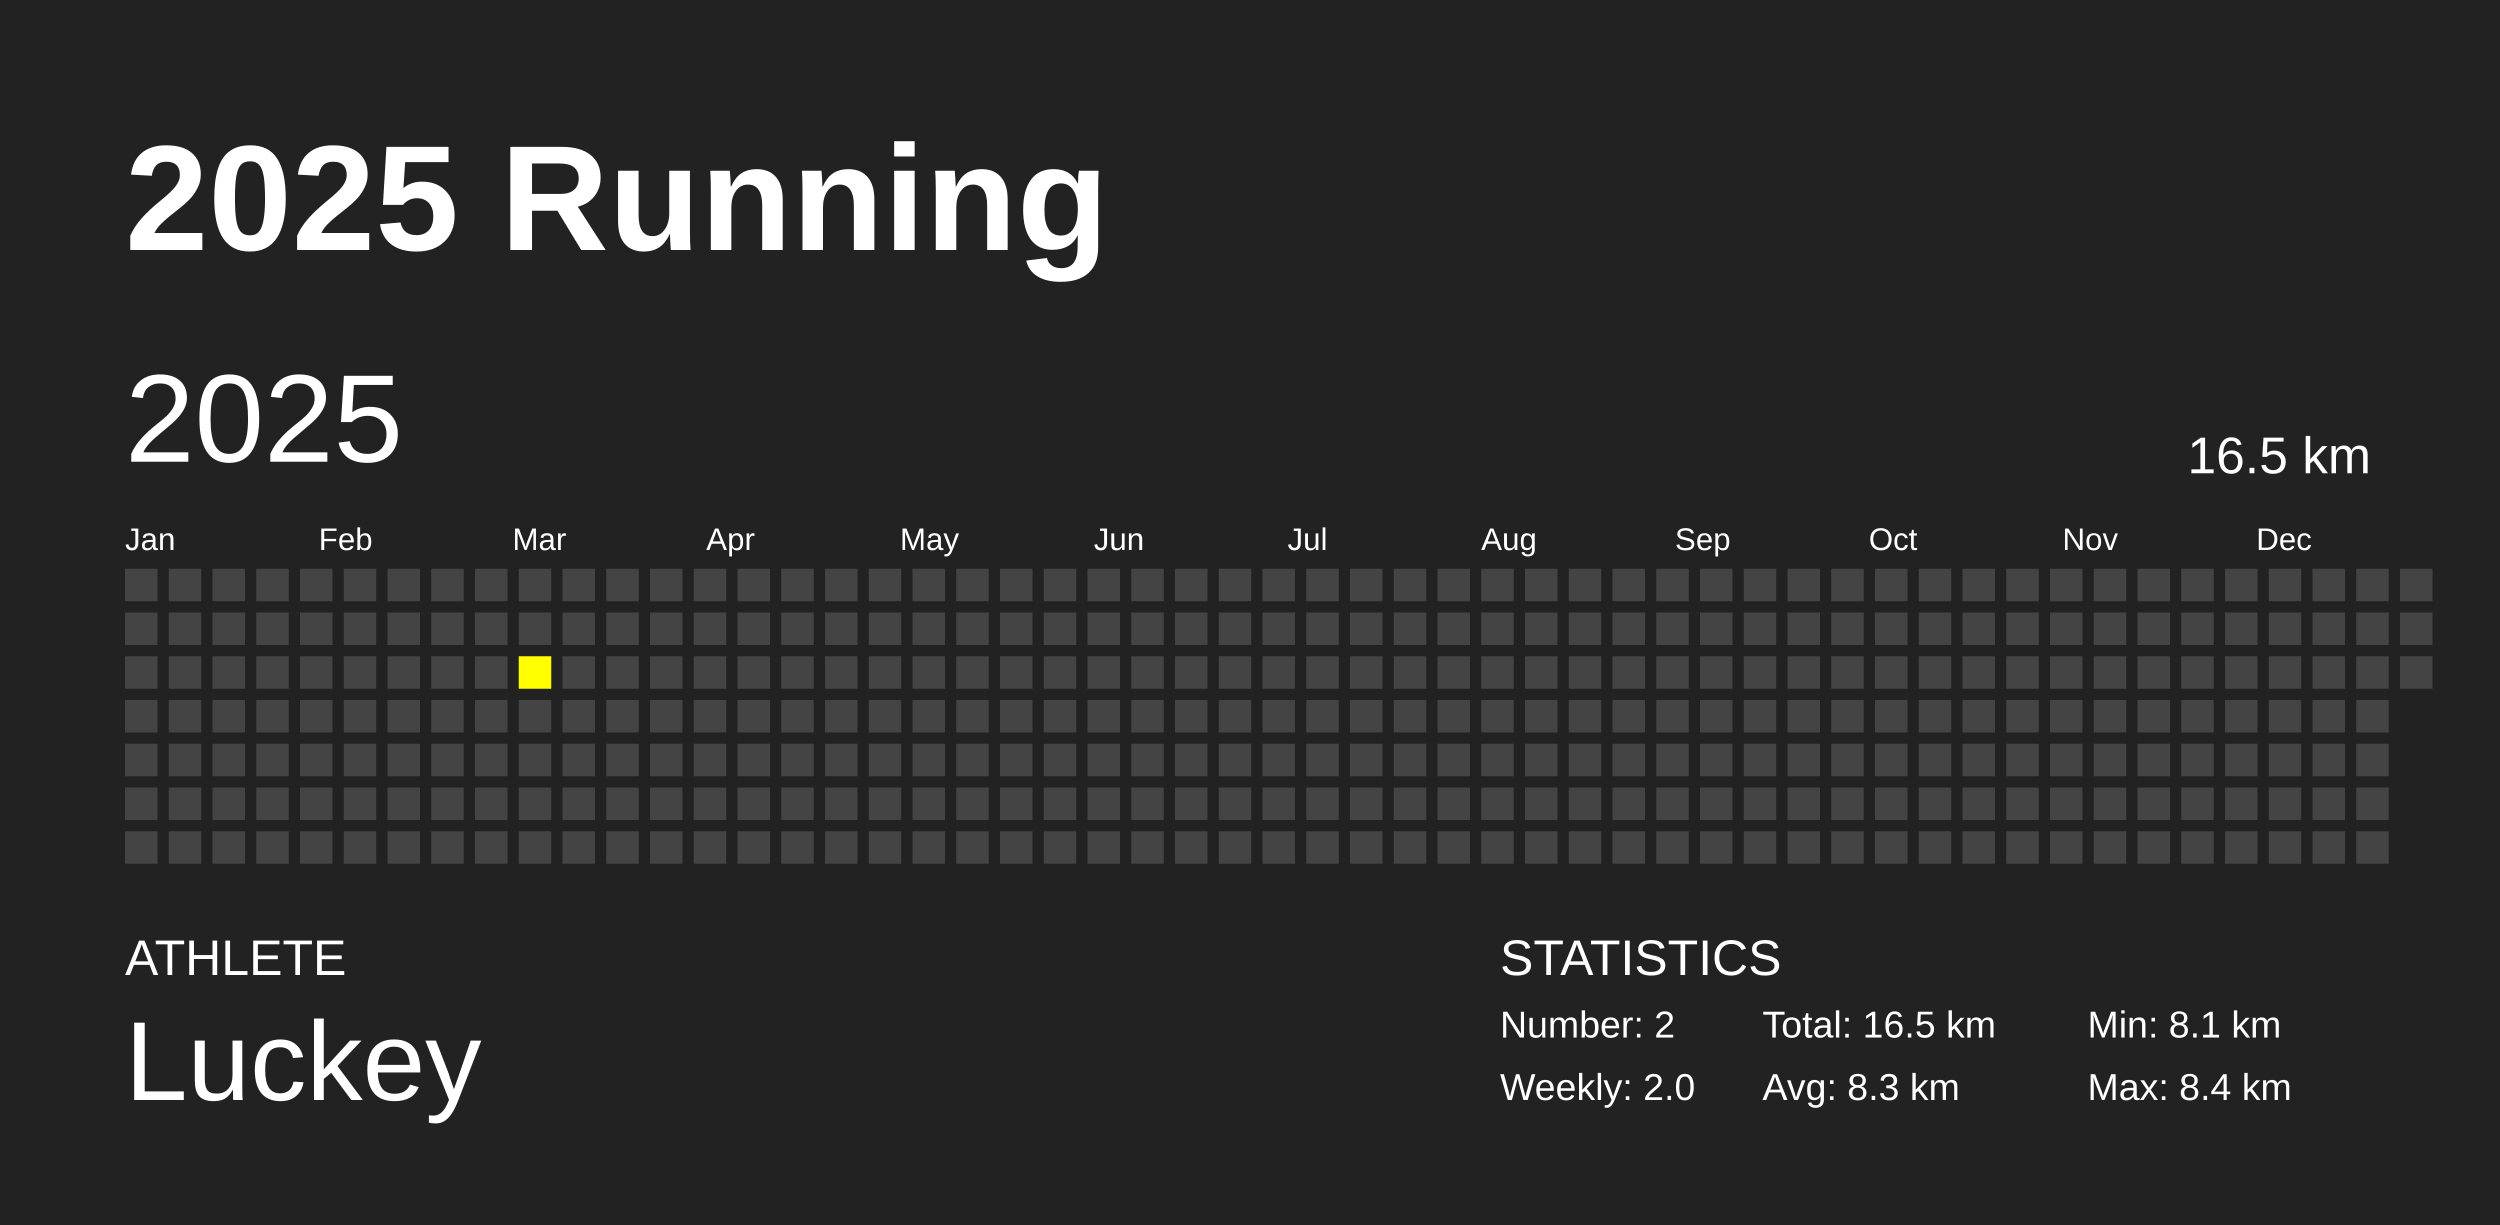
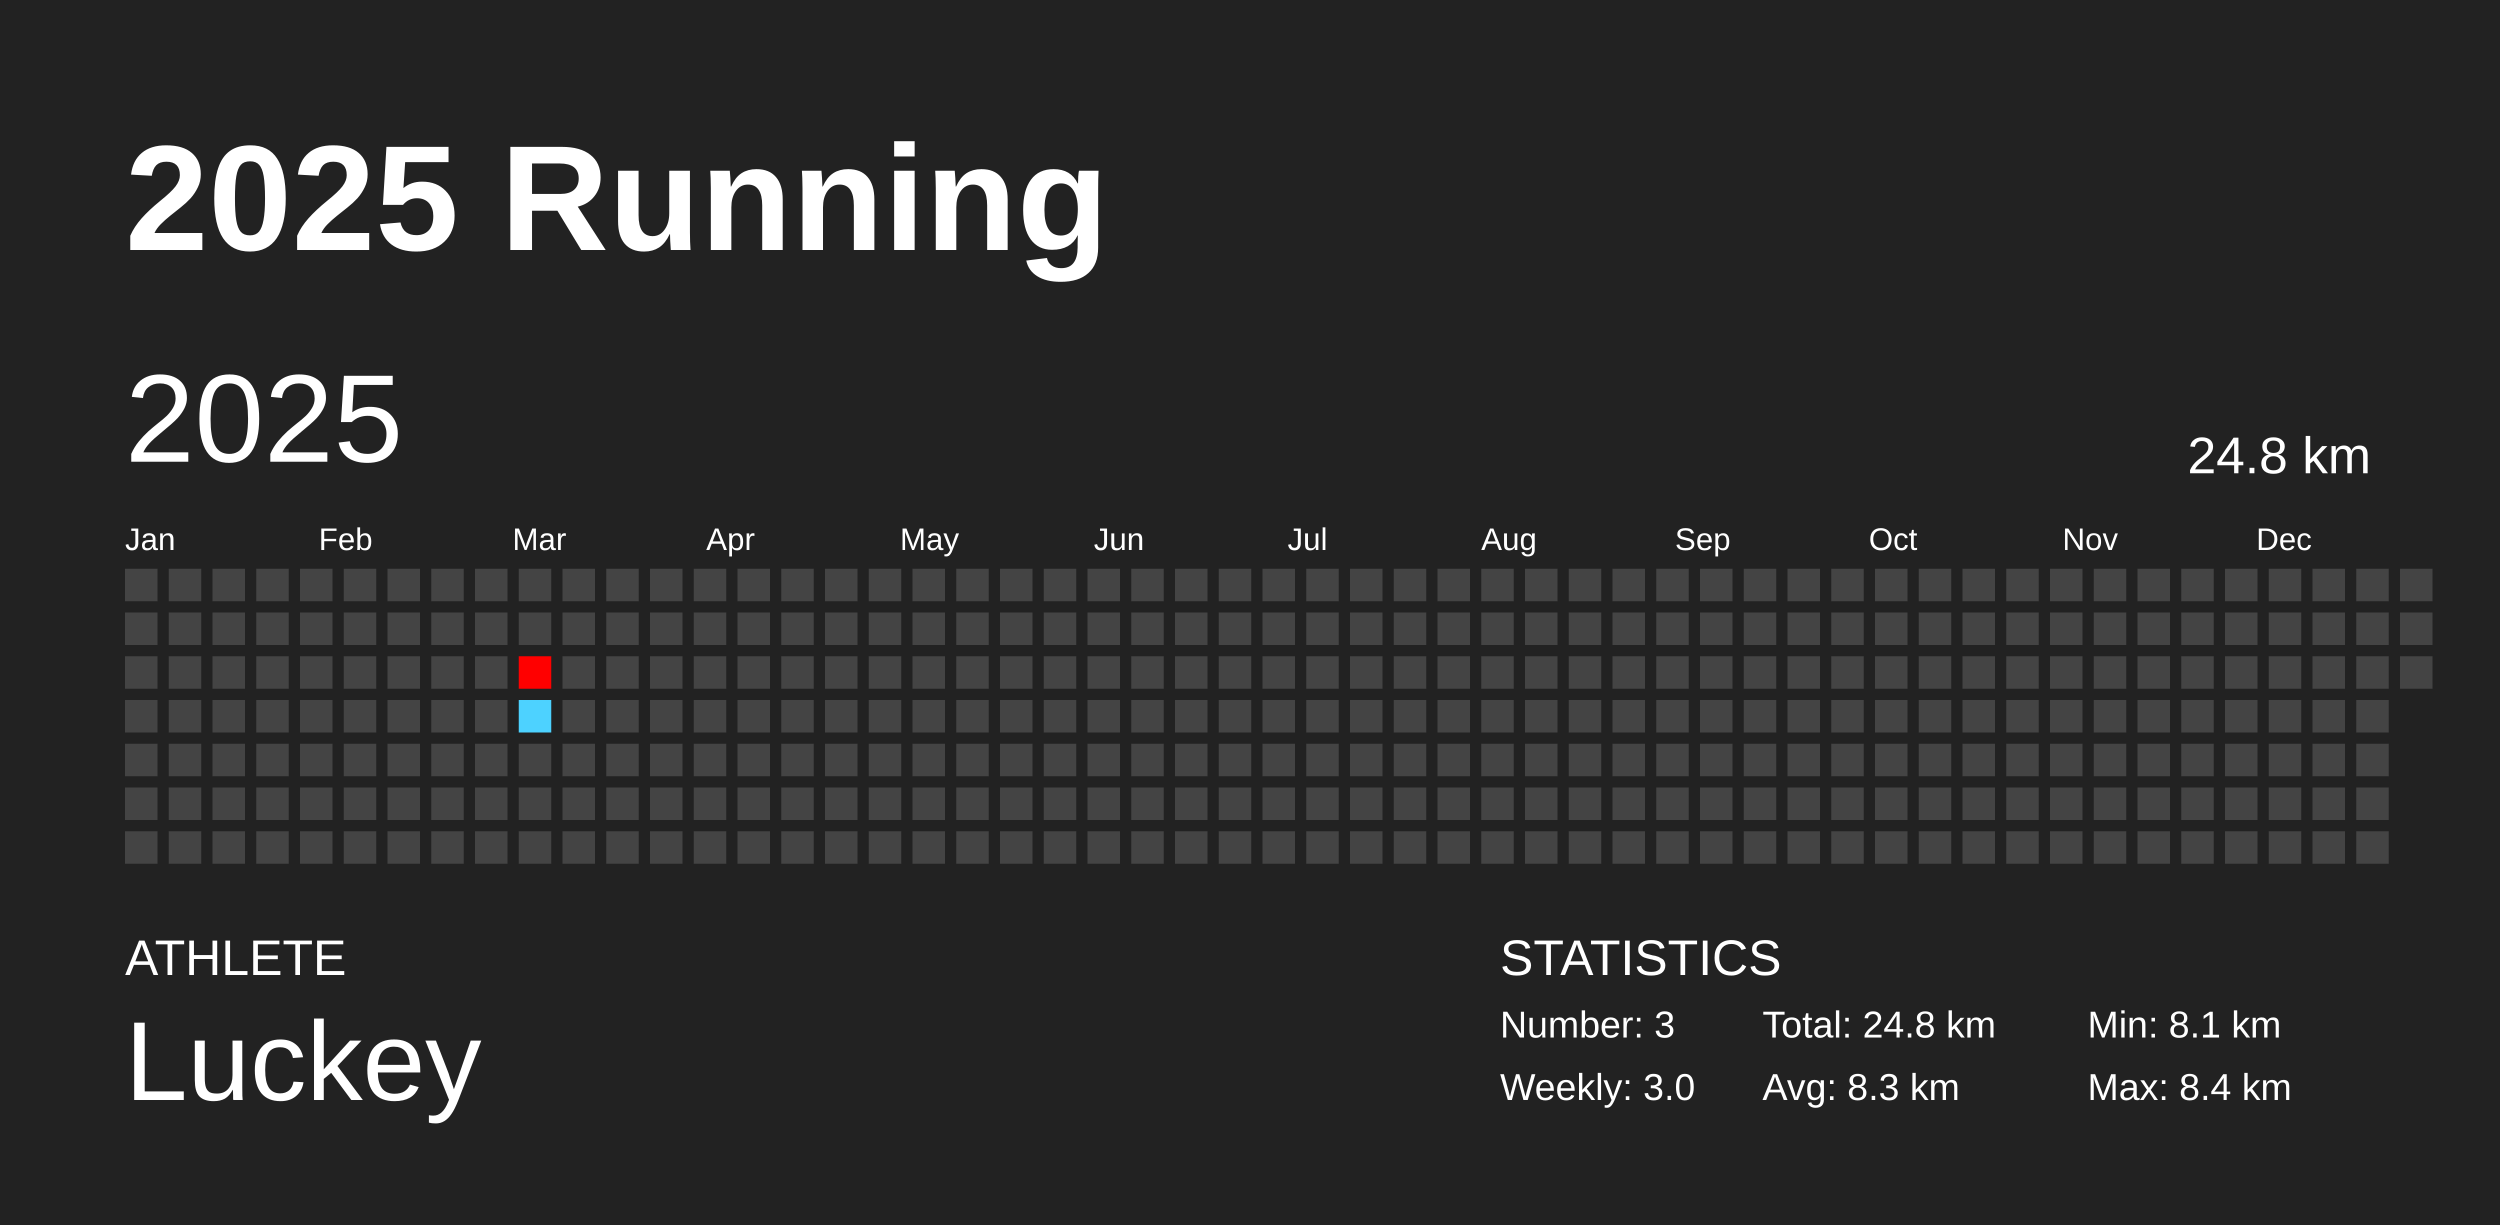
<svg xmlns="http://www.w3.org/2000/svg" baseProfile="full" height="98mm" version="1.1" viewBox="0,0,200,98" width="200mm">
  <defs />
  <rect fill="#222222" height="98" width="200" x="0" y="0" />
  <text fill="#FFFFFF" style="font-size:12px; font-family:Arial; font-weight:bold;" x="10" y="20">2025 Running</text>
  <text fill="#FFFFFF" style="font-size:4px; font-family:Arial" x="10" y="78">ATHLETE</text>
  <text fill="#FFFFFF" style="font-size:9px; font-family:Arial" x="10" y="88">Luckey</text>
  <text fill="#FFFFFF" style="font-size:4px; font-family:Arial" x="120" y="78">STATISTICS</text>
-   <text fill="#FFFFFF" style="font-size:3px; font-family:Arial" x="120" y="83">Number: 2</text>
-   <text fill="#FFFFFF" style="font-size:3px; font-family:Arial" x="120" y="88">Weekly: 2.0</text>
-   <text fill="#FFFFFF" style="font-size:3px; font-family:Arial" x="141" y="83">Total: 16.5 km</text>
+   <text fill="#FFFFFF" style="font-size:3px; font-family:Arial" x="120" y="83">Number: 3</text>
+   <text fill="#FFFFFF" style="font-size:3px; font-family:Arial" x="120" y="88">Weekly: 3.0</text>
+   <text fill="#FFFFFF" style="font-size:3px; font-family:Arial" x="141" y="83">Total: 24.8 km</text>
  <text fill="#FFFFFF" style="font-size:3px; font-family:Arial" x="141" y="88">Avg: 8.3 km</text>
  <text fill="#FFFFFF" style="font-size:3px; font-family:Arial" x="167" y="83">Min: 8.1 km</text>
  <text fill="#FFFFFF" style="font-size:3px; font-family:Arial" x="167" y="88">Max: 8.4 km</text>
  <text dominant-baseline="hanging" fill="#FFFFFF" style="font-size:10.0px; font-family:Arial;" x="10" y="30">2025</text>
-   <text dominant-baseline="hanging" fill="#FFFFFF" style="font-size:4.125px; font-family:Arial;" x="175" y="35">16.5 km</text>
+   <text dominant-baseline="hanging" fill="#FFFFFF" style="font-size:4.125px; font-family:Arial;" x="175" y="35">24.8 km</text>
  <text fill="#FFFFFF" style="font-size:2.5px; font-family:Arial" x="10.0" y="44">Jan</text>
  <text fill="#FFFFFF" style="font-size:2.5px; font-family:Arial" x="25.5" y="44">Feb</text>
  <text fill="#FFFFFF" style="font-size:2.5px; font-family:Arial" x="41.0" y="44">Mar</text>
  <text fill="#FFFFFF" style="font-size:2.5px; font-family:Arial" x="56.5" y="44">Apr</text>
  <text fill="#FFFFFF" style="font-size:2.5px; font-family:Arial" x="72.0" y="44">May</text>
  <text fill="#FFFFFF" style="font-size:2.5px; font-family:Arial" x="87.5" y="44">Jun</text>
  <text fill="#FFFFFF" style="font-size:2.5px; font-family:Arial" x="103.0" y="44">Jul</text>
  <text fill="#FFFFFF" style="font-size:2.5px; font-family:Arial" x="118.5" y="44">Aug</text>
  <text fill="#FFFFFF" style="font-size:2.5px; font-family:Arial" x="134.0" y="44">Sep</text>
  <text fill="#FFFFFF" style="font-size:2.5px; font-family:Arial" x="149.5" y="44">Oct</text>
  <text fill="#FFFFFF" style="font-size:2.5px; font-family:Arial" x="165.0" y="44">Nov</text>
  <text fill="#FFFFFF" style="font-size:2.5px; font-family:Arial" x="180.5" y="44">Dec</text>
  <rect fill="#444444" height="2.6" width="2.6" x="10.0" y="45.5" />
  <rect fill="#444444" height="2.6" width="2.6" x="10.0" y="49.0" />
  <rect fill="#444444" height="2.6" width="2.6" x="10.0" y="52.5" />
  <rect fill="#444444" height="2.6" width="2.6" x="10.0" y="56.0" />
  <rect fill="#444444" height="2.6" width="2.6" x="10.0" y="59.5" />
  <rect fill="#444444" height="2.6" width="2.6" x="10.0" y="63.0" />
  <rect fill="#444444" height="2.6" width="2.6" x="10.0" y="66.5" />
  <rect fill="#444444" height="2.6" width="2.6" x="13.5" y="45.5" />
  <rect fill="#444444" height="2.6" width="2.6" x="13.5" y="49.0" />
  <rect fill="#444444" height="2.6" width="2.6" x="13.5" y="52.5" />
  <rect fill="#444444" height="2.6" width="2.6" x="13.5" y="56.0" />
  <rect fill="#444444" height="2.6" width="2.6" x="13.5" y="59.5" />
  <rect fill="#444444" height="2.6" width="2.6" x="13.5" y="63.0" />
  <rect fill="#444444" height="2.6" width="2.6" x="13.5" y="66.5" />
  <rect fill="#444444" height="2.6" width="2.6" x="17.0" y="45.5" />
  <rect fill="#444444" height="2.6" width="2.6" x="17.0" y="49.0" />
  <rect fill="#444444" height="2.6" width="2.6" x="17.0" y="52.5" />
  <rect fill="#444444" height="2.6" width="2.6" x="17.0" y="56.0" />
  <rect fill="#444444" height="2.6" width="2.6" x="17.0" y="59.5" />
  <rect fill="#444444" height="2.6" width="2.6" x="17.0" y="63.0" />
  <rect fill="#444444" height="2.6" width="2.6" x="17.0" y="66.5" />
  <rect fill="#444444" height="2.6" width="2.6" x="20.5" y="45.5" />
  <rect fill="#444444" height="2.6" width="2.6" x="20.5" y="49.0" />
  <rect fill="#444444" height="2.6" width="2.6" x="20.5" y="52.5" />
  <rect fill="#444444" height="2.6" width="2.6" x="20.5" y="56.0" />
  <rect fill="#444444" height="2.6" width="2.6" x="20.5" y="59.5" />
  <rect fill="#444444" height="2.6" width="2.6" x="20.5" y="63.0" />
  <rect fill="#444444" height="2.6" width="2.6" x="20.5" y="66.5" />
  <rect fill="#444444" height="2.6" width="2.6" x="24.0" y="45.5" />
  <rect fill="#444444" height="2.6" width="2.6" x="24.0" y="49.0" />
  <rect fill="#444444" height="2.6" width="2.6" x="24.0" y="52.5" />
  <rect fill="#444444" height="2.6" width="2.6" x="24.0" y="56.0" />
  <rect fill="#444444" height="2.6" width="2.6" x="24.0" y="59.5" />
  <rect fill="#444444" height="2.6" width="2.6" x="24.0" y="63.0" />
  <rect fill="#444444" height="2.6" width="2.6" x="24.0" y="66.5" />
  <rect fill="#444444" height="2.6" width="2.6" x="27.5" y="45.5" />
  <rect fill="#444444" height="2.6" width="2.6" x="27.5" y="49.0" />
  <rect fill="#444444" height="2.6" width="2.6" x="27.5" y="52.5" />
  <rect fill="#444444" height="2.6" width="2.6" x="27.5" y="56.0" />
  <rect fill="#444444" height="2.6" width="2.6" x="27.5" y="59.5" />
  <rect fill="#444444" height="2.6" width="2.6" x="27.5" y="63.0" />
  <rect fill="#444444" height="2.6" width="2.6" x="27.5" y="66.5" />
  <rect fill="#444444" height="2.6" width="2.6" x="31.0" y="45.5" />
  <rect fill="#444444" height="2.6" width="2.6" x="31.0" y="49.0" />
  <rect fill="#444444" height="2.6" width="2.6" x="31.0" y="52.5" />
  <rect fill="#444444" height="2.6" width="2.6" x="31.0" y="56.0" />
  <rect fill="#444444" height="2.6" width="2.6" x="31.0" y="59.5" />
  <rect fill="#444444" height="2.6" width="2.6" x="31.0" y="63.0" />
  <rect fill="#444444" height="2.6" width="2.6" x="31.0" y="66.5" />
  <rect fill="#444444" height="2.6" width="2.6" x="34.5" y="45.5" />
  <rect fill="#444444" height="2.6" width="2.6" x="34.5" y="49.0" />
  <rect fill="#444444" height="2.6" width="2.6" x="34.5" y="52.5" />
  <rect fill="#444444" height="2.6" width="2.6" x="34.5" y="56.0" />
  <rect fill="#444444" height="2.6" width="2.6" x="34.5" y="59.5" />
  <rect fill="#444444" height="2.6" width="2.6" x="34.5" y="63.0" />
  <rect fill="#444444" height="2.6" width="2.6" x="34.5" y="66.5" />
  <rect fill="#444444" height="2.6" width="2.6" x="38.0" y="45.5" />
  <rect fill="#444444" height="2.6" width="2.6" x="38.0" y="49.0" />
  <rect fill="#444444" height="2.6" width="2.6" x="38.0" y="52.5" />
  <rect fill="#444444" height="2.6" width="2.6" x="38.0" y="56.0" />
  <rect fill="#444444" height="2.6" width="2.6" x="38.0" y="59.5" />
  <rect fill="#444444" height="2.6" width="2.6" x="38.0" y="63.0" />
  <rect fill="#444444" height="2.6" width="2.6" x="38.0" y="66.5" />
  <rect fill="#444444" height="2.6" width="2.6" x="41.5" y="45.5" />
  <rect fill="#444444" height="2.6" width="2.6" x="41.5" y="49.0" />
-   <rect fill="yellow" height="2.6" width="2.6" x="41.5" y="52.5" />
-   <rect fill="#444444" height="2.6" width="2.6" x="41.5" y="56.0" />
+   <rect fill="#ff0000" height="2.6" width="2.6" x="41.5" y="52.5" />
+   <rect fill="#4dd2ff" height="2.6" width="2.6" x="41.5" y="56.0" />
  <rect fill="#444444" height="2.6" width="2.6" x="41.5" y="59.5" />
  <rect fill="#444444" height="2.6" width="2.6" x="41.5" y="63.0" />
  <rect fill="#444444" height="2.6" width="2.6" x="41.5" y="66.5" />
  <rect fill="#444444" height="2.6" width="2.6" x="45.0" y="45.5" />
  <rect fill="#444444" height="2.6" width="2.6" x="45.0" y="49.0" />
  <rect fill="#444444" height="2.6" width="2.6" x="45.0" y="52.5" />
  <rect fill="#444444" height="2.6" width="2.6" x="45.0" y="56.0" />
  <rect fill="#444444" height="2.6" width="2.6" x="45.0" y="59.5" />
  <rect fill="#444444" height="2.6" width="2.6" x="45.0" y="63.0" />
  <rect fill="#444444" height="2.6" width="2.6" x="45.0" y="66.5" />
  <rect fill="#444444" height="2.6" width="2.6" x="48.5" y="45.5" />
  <rect fill="#444444" height="2.6" width="2.6" x="48.5" y="49.0" />
  <rect fill="#444444" height="2.6" width="2.6" x="48.5" y="52.5" />
  <rect fill="#444444" height="2.6" width="2.6" x="48.5" y="56.0" />
  <rect fill="#444444" height="2.6" width="2.6" x="48.5" y="59.5" />
  <rect fill="#444444" height="2.6" width="2.6" x="48.5" y="63.0" />
  <rect fill="#444444" height="2.6" width="2.6" x="48.5" y="66.5" />
  <rect fill="#444444" height="2.6" width="2.6" x="52.0" y="45.5" />
  <rect fill="#444444" height="2.6" width="2.6" x="52.0" y="49.0" />
  <rect fill="#444444" height="2.6" width="2.6" x="52.0" y="52.5" />
  <rect fill="#444444" height="2.6" width="2.6" x="52.0" y="56.0" />
  <rect fill="#444444" height="2.6" width="2.6" x="52.0" y="59.5" />
  <rect fill="#444444" height="2.6" width="2.6" x="52.0" y="63.0" />
  <rect fill="#444444" height="2.6" width="2.6" x="52.0" y="66.5" />
  <rect fill="#444444" height="2.6" width="2.6" x="55.5" y="45.5" />
  <rect fill="#444444" height="2.6" width="2.6" x="55.5" y="49.0" />
  <rect fill="#444444" height="2.6" width="2.6" x="55.5" y="52.5" />
  <rect fill="#444444" height="2.6" width="2.6" x="55.5" y="56.0" />
  <rect fill="#444444" height="2.6" width="2.6" x="55.5" y="59.5" />
  <rect fill="#444444" height="2.6" width="2.6" x="55.5" y="63.0" />
  <rect fill="#444444" height="2.6" width="2.6" x="55.5" y="66.5" />
  <rect fill="#444444" height="2.6" width="2.6" x="59.0" y="45.5" />
  <rect fill="#444444" height="2.6" width="2.6" x="59.0" y="49.0" />
  <rect fill="#444444" height="2.6" width="2.6" x="59.0" y="52.5" />
  <rect fill="#444444" height="2.6" width="2.6" x="59.0" y="56.0" />
  <rect fill="#444444" height="2.6" width="2.6" x="59.0" y="59.5" />
  <rect fill="#444444" height="2.6" width="2.6" x="59.0" y="63.0" />
  <rect fill="#444444" height="2.6" width="2.6" x="59.0" y="66.5" />
  <rect fill="#444444" height="2.6" width="2.6" x="62.5" y="45.5" />
  <rect fill="#444444" height="2.6" width="2.6" x="62.5" y="49.0" />
  <rect fill="#444444" height="2.6" width="2.6" x="62.5" y="52.5" />
  <rect fill="#444444" height="2.6" width="2.6" x="62.5" y="56.0" />
  <rect fill="#444444" height="2.6" width="2.6" x="62.5" y="59.5" />
  <rect fill="#444444" height="2.6" width="2.6" x="62.5" y="63.0" />
  <rect fill="#444444" height="2.6" width="2.6" x="62.5" y="66.5" />
  <rect fill="#444444" height="2.6" width="2.6" x="66.0" y="45.5" />
  <rect fill="#444444" height="2.6" width="2.6" x="66.0" y="49.0" />
  <rect fill="#444444" height="2.6" width="2.6" x="66.0" y="52.5" />
  <rect fill="#444444" height="2.6" width="2.6" x="66.0" y="56.0" />
  <rect fill="#444444" height="2.6" width="2.6" x="66.0" y="59.5" />
  <rect fill="#444444" height="2.6" width="2.6" x="66.0" y="63.0" />
  <rect fill="#444444" height="2.6" width="2.6" x="66.0" y="66.5" />
  <rect fill="#444444" height="2.6" width="2.6" x="69.5" y="45.5" />
  <rect fill="#444444" height="2.6" width="2.6" x="69.5" y="49.0" />
  <rect fill="#444444" height="2.6" width="2.6" x="69.5" y="52.5" />
  <rect fill="#444444" height="2.6" width="2.6" x="69.5" y="56.0" />
  <rect fill="#444444" height="2.6" width="2.6" x="69.5" y="59.5" />
  <rect fill="#444444" height="2.6" width="2.6" x="69.5" y="63.0" />
  <rect fill="#444444" height="2.6" width="2.6" x="69.5" y="66.5" />
  <rect fill="#444444" height="2.6" width="2.6" x="73.0" y="45.5" />
  <rect fill="#444444" height="2.6" width="2.6" x="73.0" y="49.0" />
  <rect fill="#444444" height="2.6" width="2.6" x="73.0" y="52.5" />
  <rect fill="#444444" height="2.6" width="2.6" x="73.0" y="56.0" />
  <rect fill="#444444" height="2.6" width="2.6" x="73.0" y="59.5" />
  <rect fill="#444444" height="2.6" width="2.6" x="73.0" y="63.0" />
  <rect fill="#444444" height="2.6" width="2.6" x="73.0" y="66.5" />
  <rect fill="#444444" height="2.6" width="2.6" x="76.5" y="45.5" />
  <rect fill="#444444" height="2.6" width="2.6" x="76.5" y="49.0" />
  <rect fill="#444444" height="2.6" width="2.6" x="76.5" y="52.5" />
  <rect fill="#444444" height="2.6" width="2.6" x="76.5" y="56.0" />
  <rect fill="#444444" height="2.6" width="2.6" x="76.5" y="59.5" />
  <rect fill="#444444" height="2.6" width="2.6" x="76.5" y="63.0" />
  <rect fill="#444444" height="2.6" width="2.6" x="76.5" y="66.5" />
  <rect fill="#444444" height="2.6" width="2.6" x="80.0" y="45.5" />
  <rect fill="#444444" height="2.6" width="2.6" x="80.0" y="49.0" />
  <rect fill="#444444" height="2.6" width="2.6" x="80.0" y="52.5" />
  <rect fill="#444444" height="2.6" width="2.6" x="80.0" y="56.0" />
  <rect fill="#444444" height="2.6" width="2.6" x="80.0" y="59.5" />
  <rect fill="#444444" height="2.6" width="2.6" x="80.0" y="63.0" />
  <rect fill="#444444" height="2.6" width="2.6" x="80.0" y="66.5" />
  <rect fill="#444444" height="2.6" width="2.6" x="83.5" y="45.5" />
  <rect fill="#444444" height="2.6" width="2.6" x="83.5" y="49.0" />
  <rect fill="#444444" height="2.6" width="2.6" x="83.5" y="52.5" />
  <rect fill="#444444" height="2.6" width="2.6" x="83.5" y="56.0" />
  <rect fill="#444444" height="2.6" width="2.6" x="83.5" y="59.5" />
  <rect fill="#444444" height="2.6" width="2.6" x="83.5" y="63.0" />
  <rect fill="#444444" height="2.6" width="2.6" x="83.5" y="66.5" />
  <rect fill="#444444" height="2.6" width="2.6" x="87.0" y="45.5" />
  <rect fill="#444444" height="2.6" width="2.6" x="87.0" y="49.0" />
  <rect fill="#444444" height="2.6" width="2.6" x="87.0" y="52.5" />
  <rect fill="#444444" height="2.6" width="2.6" x="87.0" y="56.0" />
  <rect fill="#444444" height="2.6" width="2.6" x="87.0" y="59.5" />
  <rect fill="#444444" height="2.6" width="2.6" x="87.0" y="63.0" />
  <rect fill="#444444" height="2.6" width="2.6" x="87.0" y="66.5" />
  <rect fill="#444444" height="2.6" width="2.6" x="90.5" y="45.5" />
  <rect fill="#444444" height="2.6" width="2.6" x="90.5" y="49.0" />
  <rect fill="#444444" height="2.6" width="2.6" x="90.5" y="52.5" />
  <rect fill="#444444" height="2.6" width="2.6" x="90.5" y="56.0" />
  <rect fill="#444444" height="2.6" width="2.6" x="90.5" y="59.5" />
  <rect fill="#444444" height="2.6" width="2.6" x="90.5" y="63.0" />
  <rect fill="#444444" height="2.6" width="2.6" x="90.5" y="66.5" />
  <rect fill="#444444" height="2.6" width="2.6" x="94.0" y="45.5" />
  <rect fill="#444444" height="2.6" width="2.6" x="94.0" y="49.0" />
  <rect fill="#444444" height="2.6" width="2.6" x="94.0" y="52.5" />
  <rect fill="#444444" height="2.6" width="2.6" x="94.0" y="56.0" />
  <rect fill="#444444" height="2.6" width="2.6" x="94.0" y="59.5" />
  <rect fill="#444444" height="2.6" width="2.6" x="94.0" y="63.0" />
  <rect fill="#444444" height="2.6" width="2.6" x="94.0" y="66.5" />
  <rect fill="#444444" height="2.6" width="2.6" x="97.5" y="45.5" />
  <rect fill="#444444" height="2.6" width="2.6" x="97.5" y="49.0" />
  <rect fill="#444444" height="2.6" width="2.6" x="97.5" y="52.5" />
  <rect fill="#444444" height="2.6" width="2.6" x="97.5" y="56.0" />
  <rect fill="#444444" height="2.6" width="2.6" x="97.5" y="59.5" />
  <rect fill="#444444" height="2.6" width="2.6" x="97.5" y="63.0" />
  <rect fill="#444444" height="2.6" width="2.6" x="97.5" y="66.5" />
  <rect fill="#444444" height="2.6" width="2.6" x="101.0" y="45.5" />
  <rect fill="#444444" height="2.6" width="2.6" x="101.0" y="49.0" />
  <rect fill="#444444" height="2.6" width="2.6" x="101.0" y="52.5" />
  <rect fill="#444444" height="2.6" width="2.6" x="101.0" y="56.0" />
  <rect fill="#444444" height="2.6" width="2.6" x="101.0" y="59.5" />
  <rect fill="#444444" height="2.6" width="2.6" x="101.0" y="63.0" />
  <rect fill="#444444" height="2.6" width="2.6" x="101.0" y="66.5" />
  <rect fill="#444444" height="2.6" width="2.6" x="104.5" y="45.5" />
  <rect fill="#444444" height="2.6" width="2.6" x="104.5" y="49.0" />
  <rect fill="#444444" height="2.6" width="2.6" x="104.5" y="52.5" />
  <rect fill="#444444" height="2.6" width="2.6" x="104.5" y="56.0" />
  <rect fill="#444444" height="2.6" width="2.6" x="104.5" y="59.5" />
  <rect fill="#444444" height="2.6" width="2.6" x="104.5" y="63.0" />
  <rect fill="#444444" height="2.6" width="2.6" x="104.5" y="66.5" />
  <rect fill="#444444" height="2.6" width="2.6" x="108.0" y="45.5" />
  <rect fill="#444444" height="2.6" width="2.6" x="108.0" y="49.0" />
  <rect fill="#444444" height="2.6" width="2.6" x="108.0" y="52.5" />
  <rect fill="#444444" height="2.6" width="2.6" x="108.0" y="56.0" />
  <rect fill="#444444" height="2.6" width="2.6" x="108.0" y="59.5" />
  <rect fill="#444444" height="2.6" width="2.6" x="108.0" y="63.0" />
  <rect fill="#444444" height="2.6" width="2.6" x="108.0" y="66.5" />
  <rect fill="#444444" height="2.6" width="2.6" x="111.5" y="45.5" />
  <rect fill="#444444" height="2.6" width="2.6" x="111.5" y="49.0" />
  <rect fill="#444444" height="2.6" width="2.6" x="111.5" y="52.5" />
  <rect fill="#444444" height="2.6" width="2.6" x="111.5" y="56.0" />
  <rect fill="#444444" height="2.6" width="2.6" x="111.5" y="59.5" />
  <rect fill="#444444" height="2.6" width="2.6" x="111.5" y="63.0" />
  <rect fill="#444444" height="2.6" width="2.6" x="111.5" y="66.5" />
  <rect fill="#444444" height="2.6" width="2.6" x="115.0" y="45.5" />
  <rect fill="#444444" height="2.6" width="2.6" x="115.0" y="49.0" />
  <rect fill="#444444" height="2.6" width="2.6" x="115.0" y="52.5" />
  <rect fill="#444444" height="2.6" width="2.6" x="115.0" y="56.0" />
  <rect fill="#444444" height="2.6" width="2.6" x="115.0" y="59.5" />
  <rect fill="#444444" height="2.6" width="2.6" x="115.0" y="63.0" />
  <rect fill="#444444" height="2.6" width="2.6" x="115.0" y="66.5" />
  <rect fill="#444444" height="2.6" width="2.6" x="118.5" y="45.5" />
  <rect fill="#444444" height="2.6" width="2.6" x="118.5" y="49.0" />
  <rect fill="#444444" height="2.6" width="2.6" x="118.5" y="52.5" />
  <rect fill="#444444" height="2.6" width="2.6" x="118.5" y="56.0" />
  <rect fill="#444444" height="2.6" width="2.6" x="118.5" y="59.5" />
  <rect fill="#444444" height="2.6" width="2.6" x="118.5" y="63.0" />
  <rect fill="#444444" height="2.6" width="2.6" x="118.5" y="66.5" />
  <rect fill="#444444" height="2.6" width="2.6" x="122.0" y="45.5" />
  <rect fill="#444444" height="2.6" width="2.6" x="122.0" y="49.0" />
  <rect fill="#444444" height="2.6" width="2.6" x="122.0" y="52.5" />
  <rect fill="#444444" height="2.6" width="2.6" x="122.0" y="56.0" />
  <rect fill="#444444" height="2.6" width="2.6" x="122.0" y="59.5" />
  <rect fill="#444444" height="2.6" width="2.6" x="122.0" y="63.0" />
  <rect fill="#444444" height="2.6" width="2.6" x="122.0" y="66.5" />
  <rect fill="#444444" height="2.6" width="2.6" x="125.5" y="45.5" />
  <rect fill="#444444" height="2.6" width="2.6" x="125.5" y="49.0" />
  <rect fill="#444444" height="2.6" width="2.6" x="125.5" y="52.5" />
  <rect fill="#444444" height="2.6" width="2.6" x="125.5" y="56.0" />
  <rect fill="#444444" height="2.6" width="2.6" x="125.5" y="59.5" />
  <rect fill="#444444" height="2.6" width="2.6" x="125.5" y="63.0" />
  <rect fill="#444444" height="2.6" width="2.6" x="125.5" y="66.5" />
  <rect fill="#444444" height="2.6" width="2.6" x="129.0" y="45.5" />
  <rect fill="#444444" height="2.6" width="2.6" x="129.0" y="49.0" />
  <rect fill="#444444" height="2.6" width="2.6" x="129.0" y="52.5" />
  <rect fill="#444444" height="2.6" width="2.6" x="129.0" y="56.0" />
  <rect fill="#444444" height="2.6" width="2.6" x="129.0" y="59.5" />
  <rect fill="#444444" height="2.6" width="2.6" x="129.0" y="63.0" />
  <rect fill="#444444" height="2.6" width="2.6" x="129.0" y="66.5" />
  <rect fill="#444444" height="2.6" width="2.6" x="132.5" y="45.5" />
  <rect fill="#444444" height="2.6" width="2.6" x="132.5" y="49.0" />
  <rect fill="#444444" height="2.6" width="2.6" x="132.5" y="52.5" />
  <rect fill="#444444" height="2.6" width="2.6" x="132.5" y="56.0" />
  <rect fill="#444444" height="2.6" width="2.6" x="132.5" y="59.5" />
  <rect fill="#444444" height="2.6" width="2.6" x="132.5" y="63.0" />
  <rect fill="#444444" height="2.6" width="2.6" x="132.5" y="66.5" />
  <rect fill="#444444" height="2.6" width="2.6" x="136.0" y="45.5" />
  <rect fill="#444444" height="2.6" width="2.6" x="136.0" y="49.0" />
  <rect fill="#444444" height="2.6" width="2.6" x="136.0" y="52.5" />
  <rect fill="#444444" height="2.6" width="2.6" x="136.0" y="56.0" />
  <rect fill="#444444" height="2.6" width="2.6" x="136.0" y="59.5" />
  <rect fill="#444444" height="2.6" width="2.6" x="136.0" y="63.0" />
  <rect fill="#444444" height="2.6" width="2.6" x="136.0" y="66.5" />
  <rect fill="#444444" height="2.6" width="2.6" x="139.5" y="45.5" />
  <rect fill="#444444" height="2.6" width="2.6" x="139.5" y="49.0" />
  <rect fill="#444444" height="2.6" width="2.6" x="139.5" y="52.5" />
  <rect fill="#444444" height="2.6" width="2.6" x="139.5" y="56.0" />
  <rect fill="#444444" height="2.6" width="2.6" x="139.5" y="59.5" />
  <rect fill="#444444" height="2.6" width="2.6" x="139.5" y="63.0" />
  <rect fill="#444444" height="2.6" width="2.6" x="139.5" y="66.5" />
  <rect fill="#444444" height="2.6" width="2.6" x="143.0" y="45.5" />
  <rect fill="#444444" height="2.6" width="2.6" x="143.0" y="49.0" />
  <rect fill="#444444" height="2.6" width="2.6" x="143.0" y="52.5" />
  <rect fill="#444444" height="2.6" width="2.6" x="143.0" y="56.0" />
  <rect fill="#444444" height="2.6" width="2.6" x="143.0" y="59.5" />
  <rect fill="#444444" height="2.6" width="2.6" x="143.0" y="63.0" />
  <rect fill="#444444" height="2.6" width="2.6" x="143.0" y="66.5" />
  <rect fill="#444444" height="2.6" width="2.6" x="146.5" y="45.5" />
  <rect fill="#444444" height="2.6" width="2.6" x="146.5" y="49.0" />
  <rect fill="#444444" height="2.6" width="2.6" x="146.5" y="52.5" />
  <rect fill="#444444" height="2.6" width="2.6" x="146.5" y="56.0" />
  <rect fill="#444444" height="2.6" width="2.6" x="146.5" y="59.5" />
  <rect fill="#444444" height="2.6" width="2.6" x="146.5" y="63.0" />
  <rect fill="#444444" height="2.6" width="2.6" x="146.5" y="66.5" />
  <rect fill="#444444" height="2.6" width="2.6" x="150.0" y="45.5" />
  <rect fill="#444444" height="2.6" width="2.6" x="150.0" y="49.0" />
  <rect fill="#444444" height="2.6" width="2.6" x="150.0" y="52.5" />
  <rect fill="#444444" height="2.6" width="2.6" x="150.0" y="56.0" />
  <rect fill="#444444" height="2.6" width="2.6" x="150.0" y="59.5" />
  <rect fill="#444444" height="2.6" width="2.6" x="150.0" y="63.0" />
  <rect fill="#444444" height="2.6" width="2.6" x="150.0" y="66.5" />
  <rect fill="#444444" height="2.6" width="2.6" x="153.5" y="45.5" />
  <rect fill="#444444" height="2.6" width="2.6" x="153.5" y="49.0" />
  <rect fill="#444444" height="2.6" width="2.6" x="153.5" y="52.5" />
  <rect fill="#444444" height="2.6" width="2.6" x="153.5" y="56.0" />
  <rect fill="#444444" height="2.6" width="2.6" x="153.5" y="59.5" />
  <rect fill="#444444" height="2.6" width="2.6" x="153.5" y="63.0" />
  <rect fill="#444444" height="2.6" width="2.6" x="153.5" y="66.5" />
  <rect fill="#444444" height="2.6" width="2.6" x="157.0" y="45.5" />
  <rect fill="#444444" height="2.6" width="2.6" x="157.0" y="49.0" />
  <rect fill="#444444" height="2.6" width="2.6" x="157.0" y="52.5" />
  <rect fill="#444444" height="2.6" width="2.6" x="157.0" y="56.0" />
  <rect fill="#444444" height="2.6" width="2.6" x="157.0" y="59.5" />
  <rect fill="#444444" height="2.6" width="2.6" x="157.0" y="63.0" />
  <rect fill="#444444" height="2.6" width="2.6" x="157.0" y="66.5" />
  <rect fill="#444444" height="2.6" width="2.6" x="160.5" y="45.5" />
  <rect fill="#444444" height="2.6" width="2.6" x="160.5" y="49.0" />
  <rect fill="#444444" height="2.6" width="2.6" x="160.5" y="52.5" />
  <rect fill="#444444" height="2.6" width="2.6" x="160.5" y="56.0" />
  <rect fill="#444444" height="2.6" width="2.6" x="160.5" y="59.5" />
  <rect fill="#444444" height="2.6" width="2.6" x="160.5" y="63.0" />
  <rect fill="#444444" height="2.6" width="2.6" x="160.5" y="66.5" />
  <rect fill="#444444" height="2.6" width="2.6" x="164.0" y="45.5" />
  <rect fill="#444444" height="2.6" width="2.6" x="164.0" y="49.0" />
  <rect fill="#444444" height="2.6" width="2.6" x="164.0" y="52.5" />
  <rect fill="#444444" height="2.6" width="2.6" x="164.0" y="56.0" />
  <rect fill="#444444" height="2.6" width="2.6" x="164.0" y="59.5" />
  <rect fill="#444444" height="2.6" width="2.6" x="164.0" y="63.0" />
  <rect fill="#444444" height="2.6" width="2.6" x="164.0" y="66.5" />
  <rect fill="#444444" height="2.6" width="2.6" x="167.5" y="45.5" />
  <rect fill="#444444" height="2.6" width="2.6" x="167.5" y="49.0" />
  <rect fill="#444444" height="2.6" width="2.6" x="167.5" y="52.5" />
  <rect fill="#444444" height="2.6" width="2.6" x="167.5" y="56.0" />
  <rect fill="#444444" height="2.6" width="2.6" x="167.5" y="59.5" />
  <rect fill="#444444" height="2.6" width="2.6" x="167.5" y="63.0" />
  <rect fill="#444444" height="2.6" width="2.6" x="167.5" y="66.5" />
  <rect fill="#444444" height="2.6" width="2.6" x="171.0" y="45.5" />
  <rect fill="#444444" height="2.6" width="2.6" x="171.0" y="49.0" />
  <rect fill="#444444" height="2.6" width="2.6" x="171.0" y="52.5" />
  <rect fill="#444444" height="2.6" width="2.6" x="171.0" y="56.0" />
  <rect fill="#444444" height="2.6" width="2.6" x="171.0" y="59.5" />
  <rect fill="#444444" height="2.6" width="2.6" x="171.0" y="63.0" />
  <rect fill="#444444" height="2.6" width="2.6" x="171.0" y="66.5" />
  <rect fill="#444444" height="2.6" width="2.6" x="174.5" y="45.5" />
  <rect fill="#444444" height="2.6" width="2.6" x="174.5" y="49.0" />
  <rect fill="#444444" height="2.6" width="2.6" x="174.5" y="52.5" />
  <rect fill="#444444" height="2.6" width="2.6" x="174.5" y="56.0" />
  <rect fill="#444444" height="2.6" width="2.6" x="174.5" y="59.5" />
  <rect fill="#444444" height="2.6" width="2.6" x="174.5" y="63.0" />
  <rect fill="#444444" height="2.6" width="2.6" x="174.5" y="66.5" />
  <rect fill="#444444" height="2.6" width="2.6" x="178.0" y="45.5" />
  <rect fill="#444444" height="2.6" width="2.6" x="178.0" y="49.0" />
  <rect fill="#444444" height="2.6" width="2.6" x="178.0" y="52.5" />
  <rect fill="#444444" height="2.6" width="2.6" x="178.0" y="56.0" />
  <rect fill="#444444" height="2.6" width="2.6" x="178.0" y="59.5" />
  <rect fill="#444444" height="2.6" width="2.6" x="178.0" y="63.0" />
  <rect fill="#444444" height="2.6" width="2.6" x="178.0" y="66.5" />
  <rect fill="#444444" height="2.6" width="2.6" x="181.5" y="45.5" />
  <rect fill="#444444" height="2.6" width="2.6" x="181.5" y="49.0" />
  <rect fill="#444444" height="2.6" width="2.6" x="181.5" y="52.5" />
  <rect fill="#444444" height="2.6" width="2.6" x="181.5" y="56.0" />
  <rect fill="#444444" height="2.6" width="2.6" x="181.5" y="59.5" />
  <rect fill="#444444" height="2.6" width="2.6" x="181.5" y="63.0" />
  <rect fill="#444444" height="2.6" width="2.6" x="181.5" y="66.5" />
  <rect fill="#444444" height="2.6" width="2.6" x="185.0" y="45.5" />
  <rect fill="#444444" height="2.6" width="2.6" x="185.0" y="49.0" />
  <rect fill="#444444" height="2.6" width="2.6" x="185.0" y="52.5" />
  <rect fill="#444444" height="2.6" width="2.6" x="185.0" y="56.0" />
  <rect fill="#444444" height="2.6" width="2.6" x="185.0" y="59.5" />
  <rect fill="#444444" height="2.6" width="2.6" x="185.0" y="63.0" />
  <rect fill="#444444" height="2.6" width="2.6" x="185.0" y="66.5" />
  <rect fill="#444444" height="2.6" width="2.6" x="188.5" y="45.5" />
  <rect fill="#444444" height="2.6" width="2.6" x="188.5" y="49.0" />
  <rect fill="#444444" height="2.6" width="2.6" x="188.5" y="52.5" />
  <rect fill="#444444" height="2.6" width="2.6" x="188.5" y="56.0" />
  <rect fill="#444444" height="2.6" width="2.6" x="188.5" y="59.5" />
  <rect fill="#444444" height="2.6" width="2.6" x="188.5" y="63.0" />
  <rect fill="#444444" height="2.6" width="2.6" x="188.5" y="66.5" />
  <rect fill="#444444" height="2.6" width="2.6" x="192.0" y="45.5" />
  <rect fill="#444444" height="2.6" width="2.6" x="192.0" y="49.0" />
  <rect fill="#444444" height="2.6" width="2.6" x="192.0" y="52.5" />
</svg>
